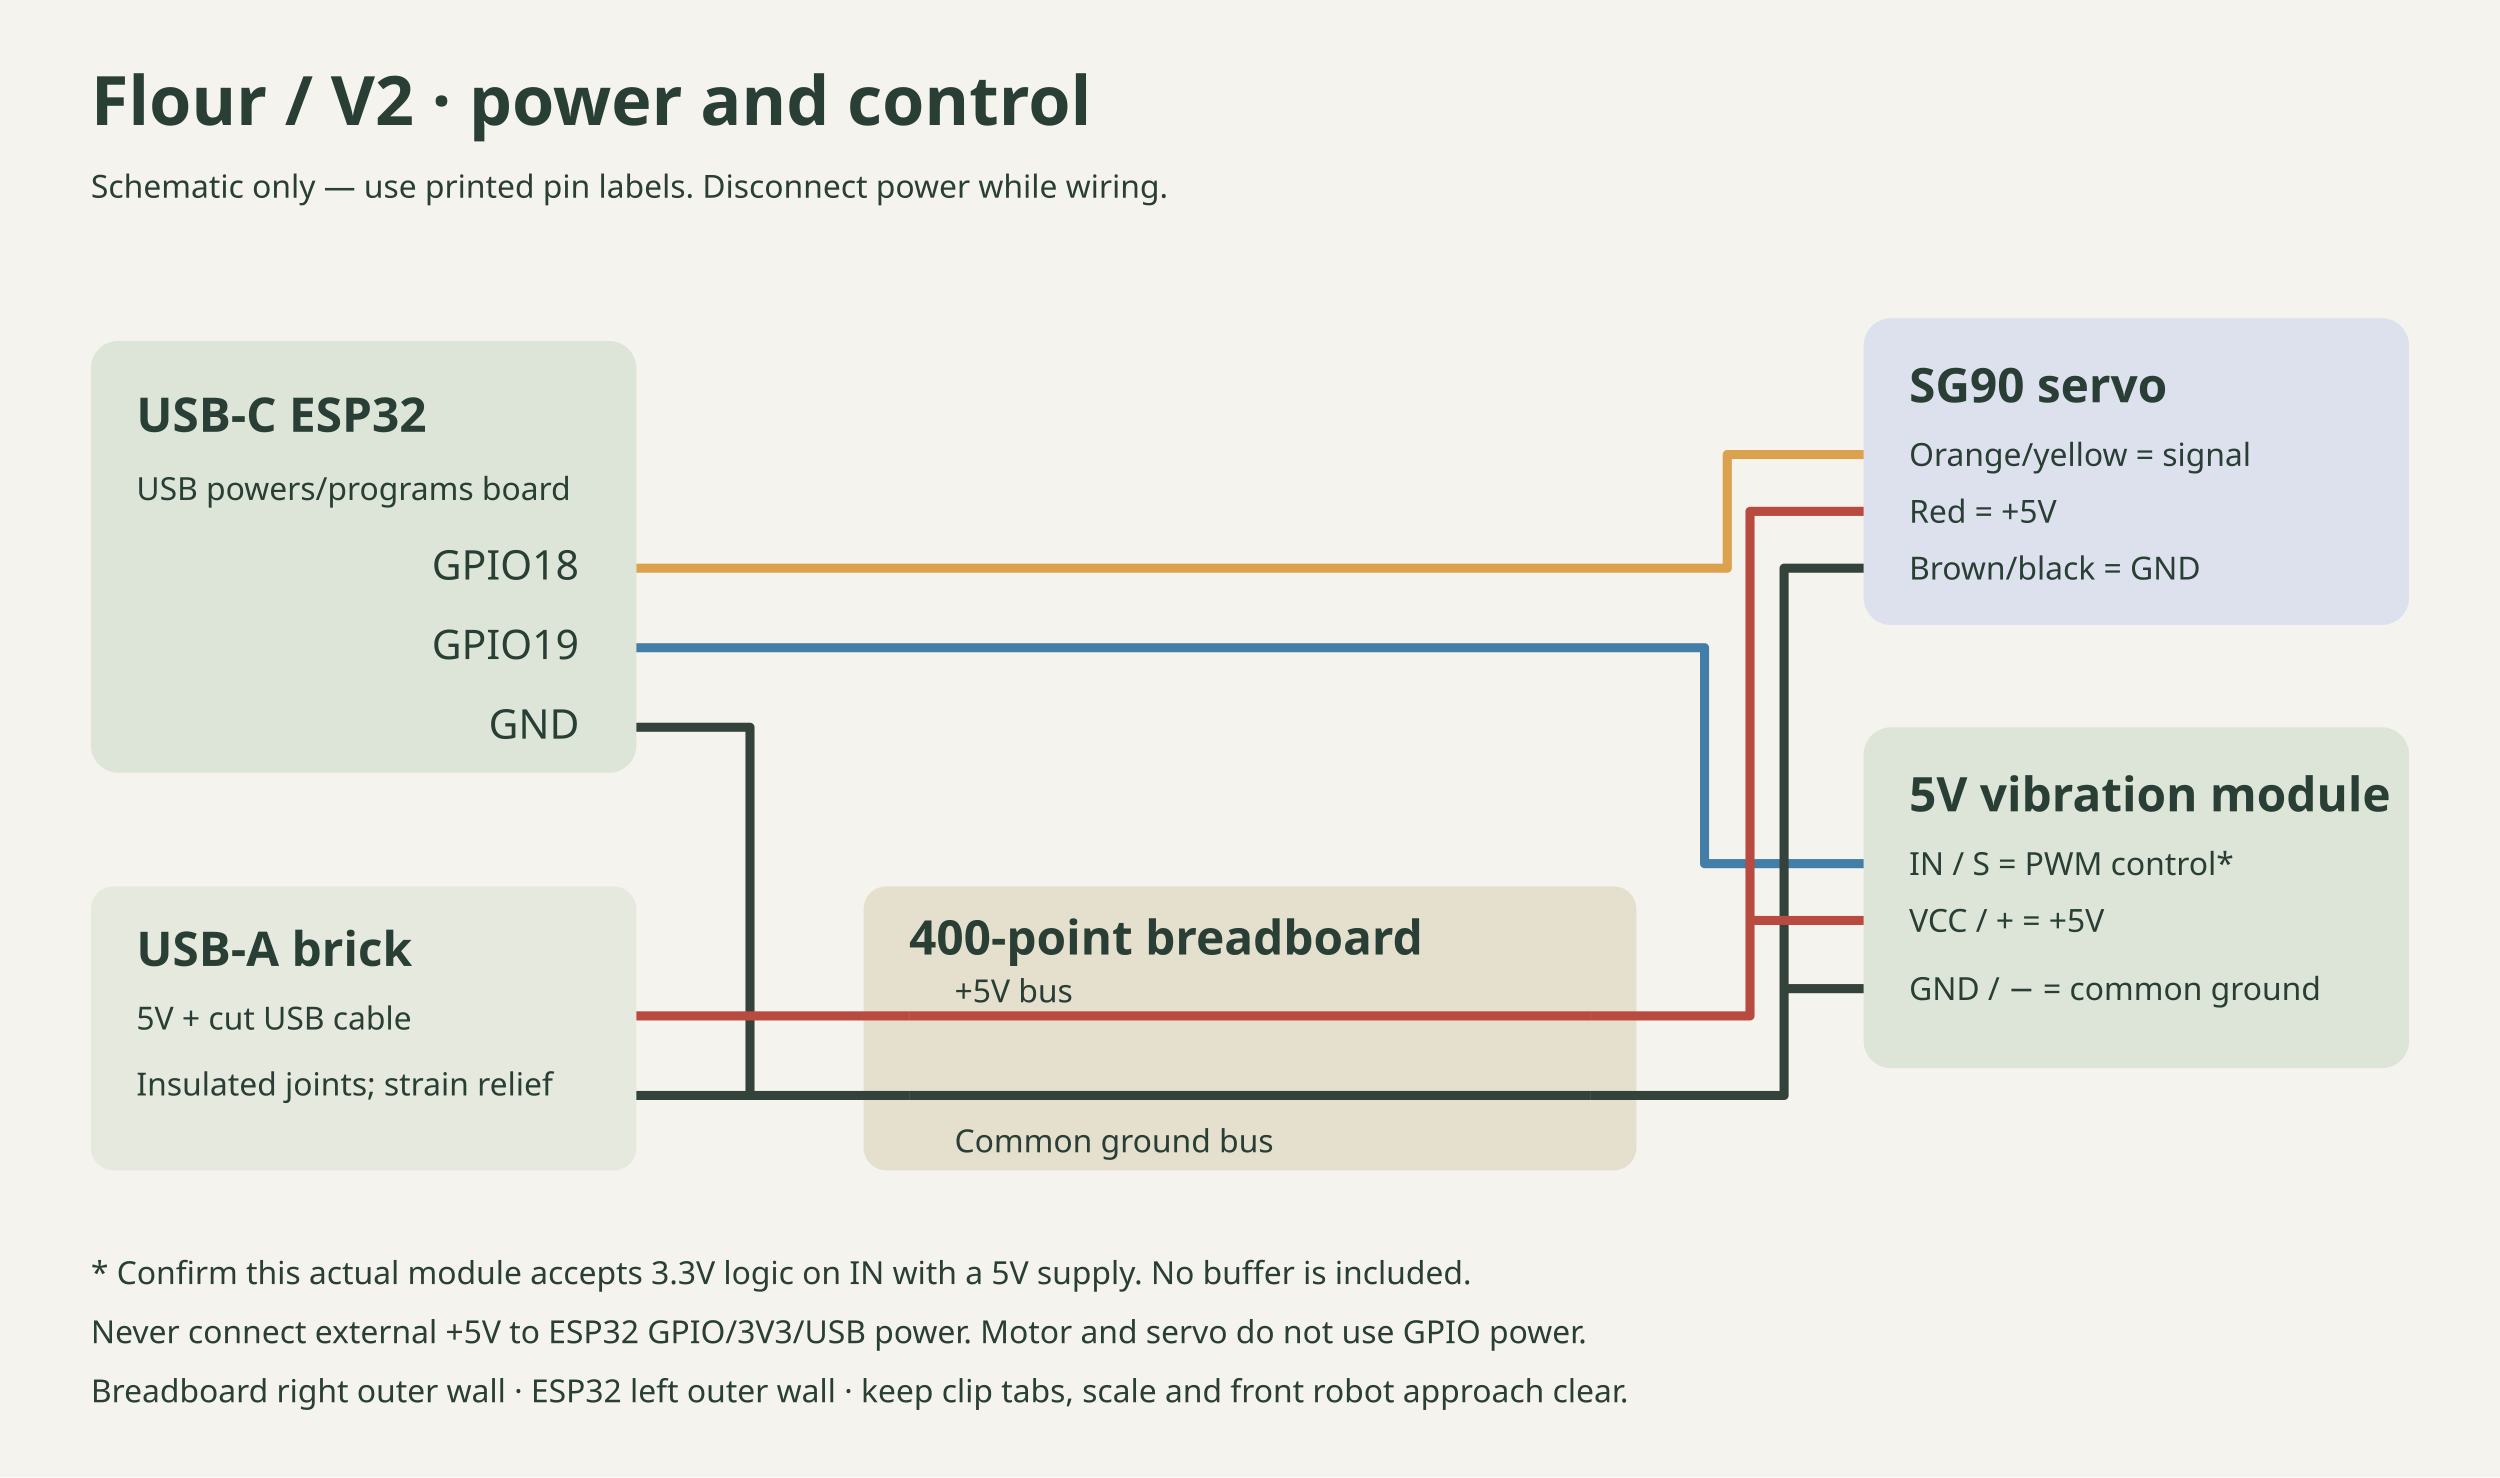
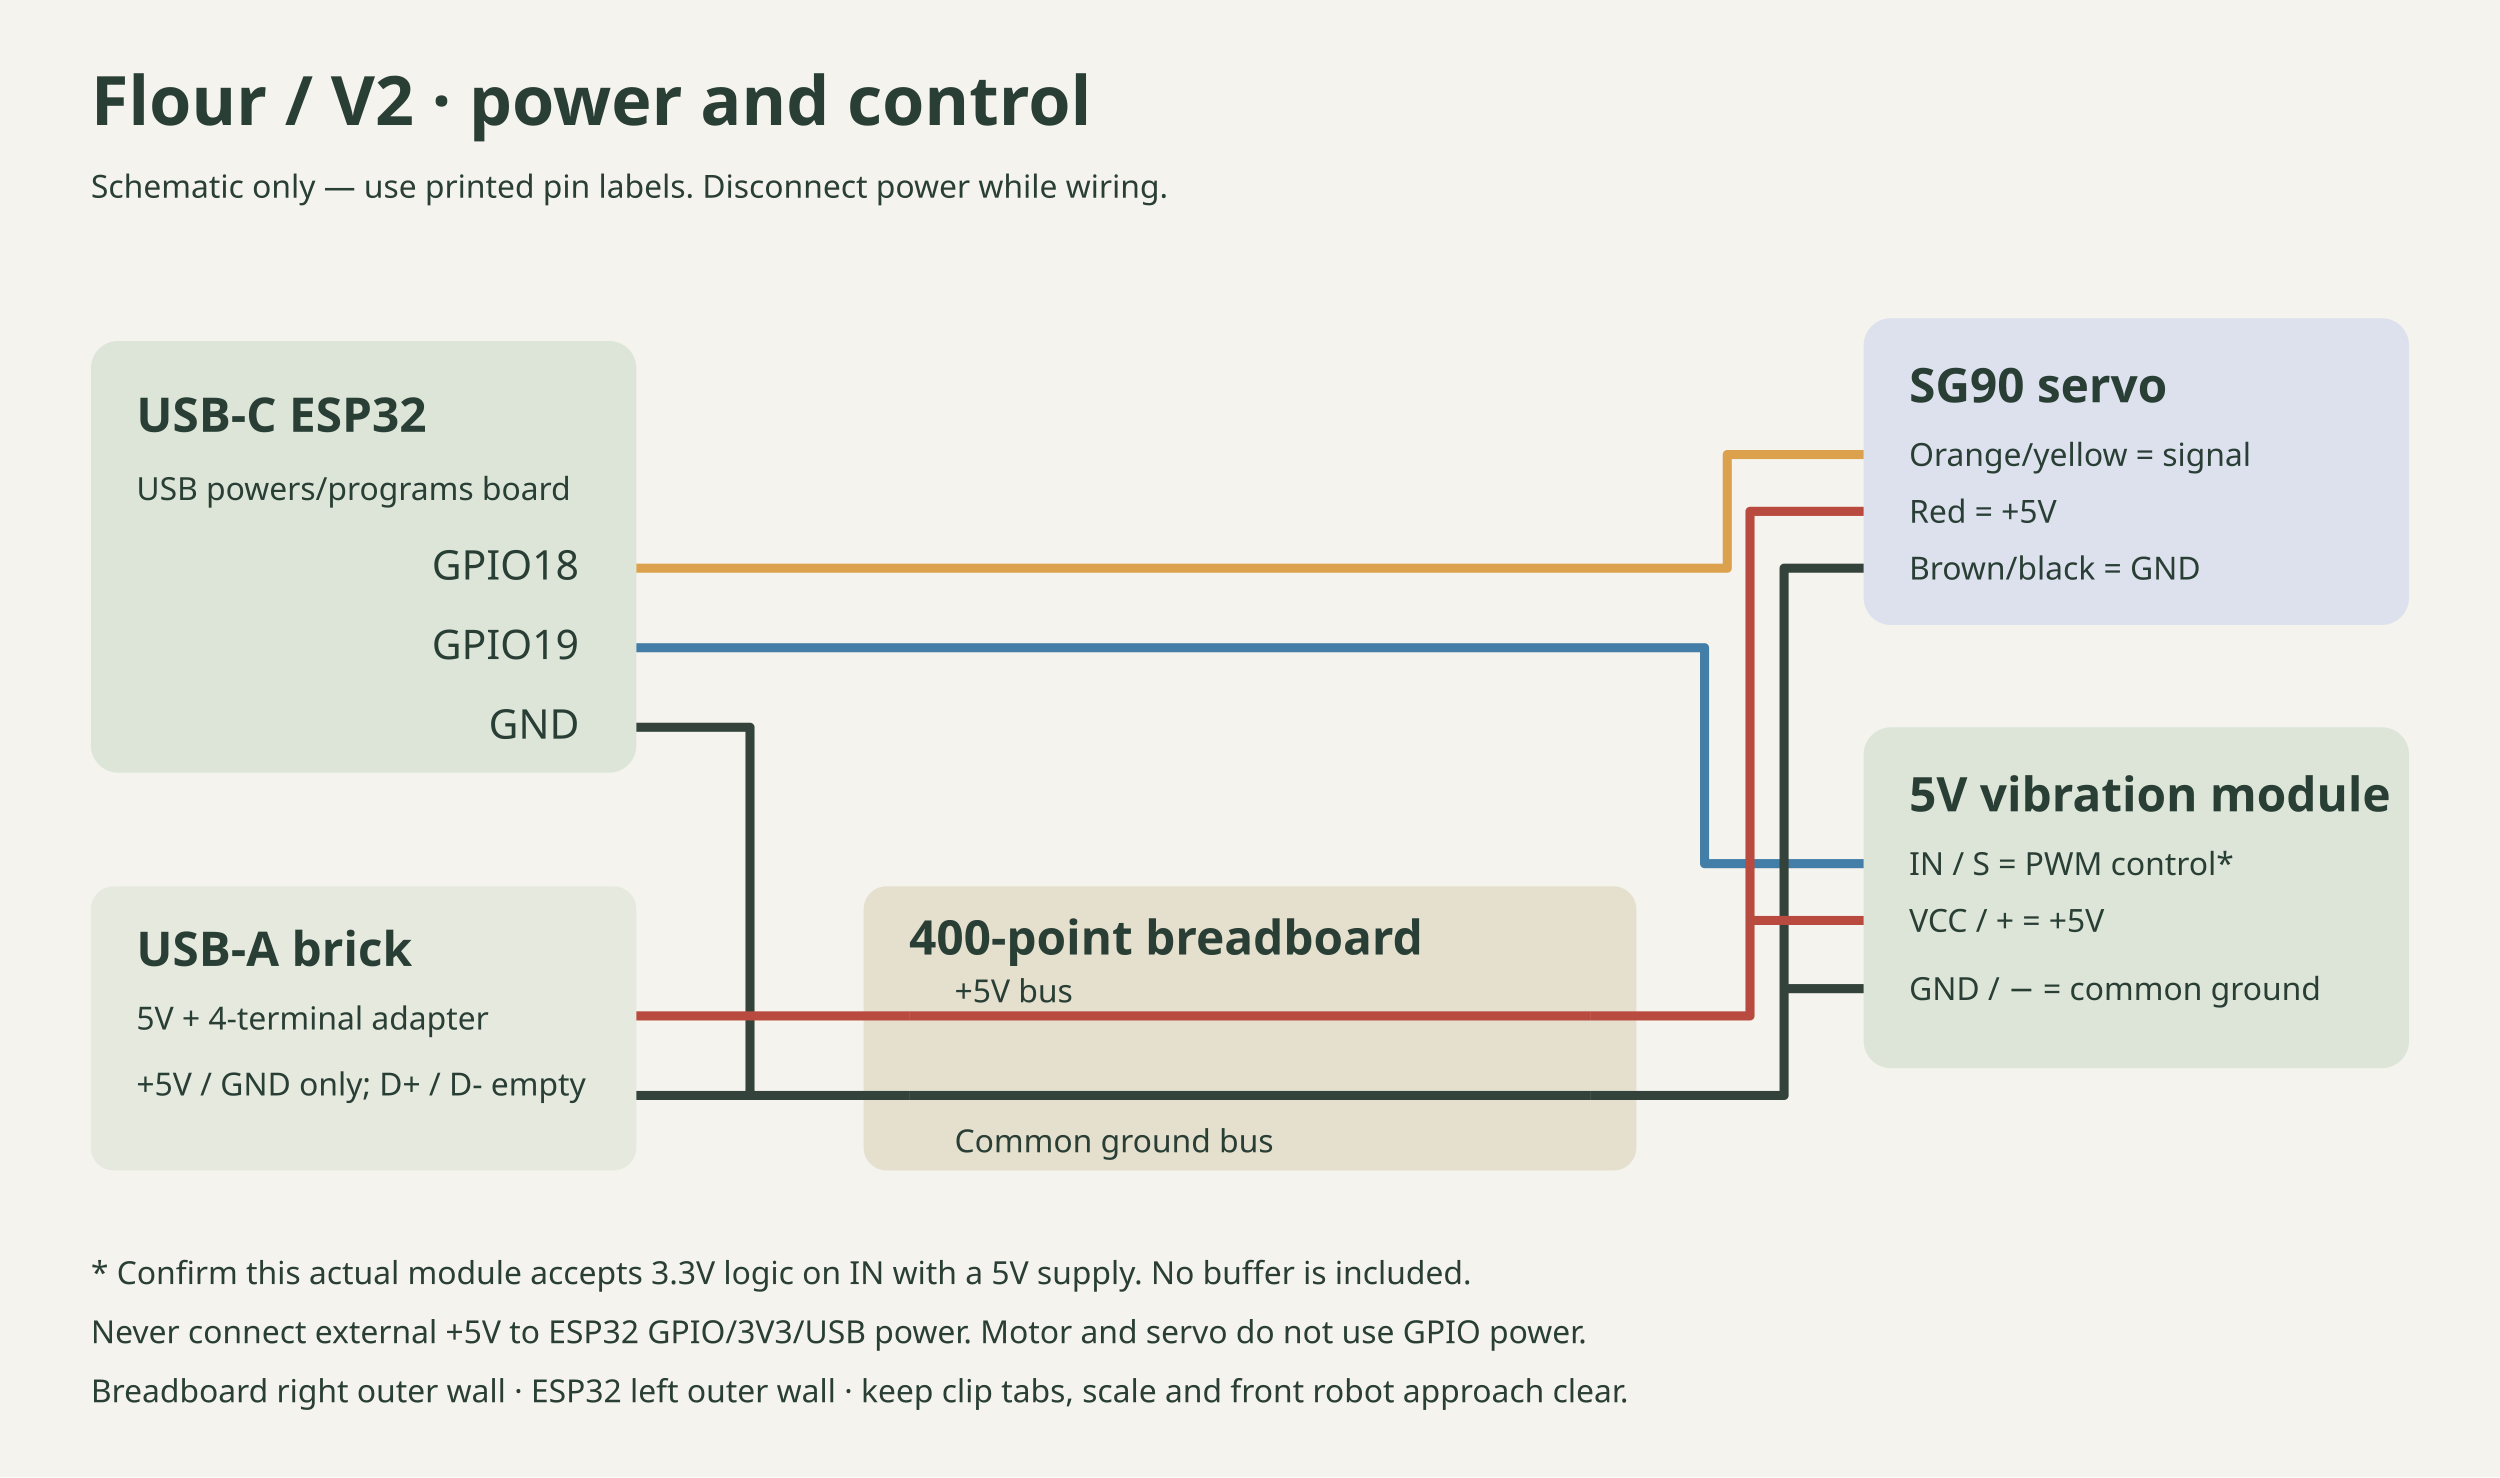
<svg xmlns="http://www.w3.org/2000/svg" width="1100" height="650" viewBox="0 0 1100 650">
  <style>text{font-family:system-ui,sans-serif;fill:#293e34;font-size:18px}.small{font-size:14px}.title{font-size:30px;font-weight:600}.label{font-size:21px;font-weight:600}.wire{fill:none;stroke-width:4;stroke-linejoin:round}.red{stroke:#b94a3f}.gnd{stroke:#33433c}.signal{stroke:#dca14d}.pwm{stroke:#437ea8}</style>
  <rect width="1100" height="650" fill="#f5f3ed" />
  <text x="40" y="55" class="title">Flour / V2 · power and control</text>
  <text x="40" y="87" class="small">Schematic only — use printed pin labels. Disconnect power while wiring.</text>
  <rect x="40" y="150" width="240" height="190" rx="12" fill="#dce5d7" />
  <text x="60" y="190" class="label">USB-C ESP32</text>
  <text x="60" y="220" class="small">USB powers/programs board</text>
  <text x="190" y="255">GPIO18</text>
  <text x="190" y="290">GPIO19</text>
  <text x="215" y="325">GND</text>
  <rect x="380" y="390" width="340" height="125" rx="10" fill="#e5dfce" />
  <text x="400" y="420" class="label">400-point breadboard</text>
  <path d="M400 447H700" class="wire red" />
  <path d="M400 482H700" class="wire gnd" />
  <text x="420" y="441" class="small">+5V bus</text>
  <text x="420" y="507" class="small">Common ground bus</text>
  <rect x="40" y="390" width="240" height="125" rx="10" fill="#e5e9de" />
  <text x="60" y="425" class="label">USB-A brick</text>
-   <text x="60" y="453" class="small">5V + cut USB cable</text>
-   <text x="60" y="482" class="small">Insulated joints; strain relief</text>
+   <text x="60" y="453" class="small">5V + 4-terminal adapter</text>
+   <text x="60" y="482" class="small">+5V / GND only; D+ / D- empty</text>
  <rect x="820" y="140" width="240" height="135" rx="12" fill="#dce1ed" />
  <text x="840" y="177" class="label">SG90 servo</text>
  <text x="840" y="205" class="small">Orange/yellow = signal</text>
  <text x="840" y="230" class="small">Red = +5V</text>
  <text x="840" y="255" class="small">Brown/black = GND</text>
  <rect x="820" y="320" width="240" height="150" rx="12" fill="#dce5d7" />
  <text x="840" y="357" class="label">5V vibration module</text>
  <text x="840" y="385" class="small">IN / S = PWM control*</text>
  <text x="840" y="410" class="small">VCC / + = +5V</text>
  <text x="840" y="440" class="small">GND / − = common ground</text>
  <path d="M280 250H760V200H820" class="wire signal" />
  <path d="M280 285H750V380H820" class="wire pwm" />
  <path d="M280 320H330V482H400M280 482H400M700 482H785V250H820M785 435H820" class="wire gnd" />
  <path d="M280 447H400M700 447H770V225H820M770 405H820" class="wire red" />
  <text x="40" y="565" class="small">* Confirm this actual module accepts 3.3V logic on IN with a 5V supply. No buffer is included.</text>
  <text x="40" y="591" class="small">Never connect external +5V to ESP32 GPIO/3V3/USB power. Motor and servo do not use GPIO power.</text>
  <text x="40" y="617" class="small">Breadboard right outer wall · ESP32 left outer wall · keep clip tabs, scale and front robot approach clear.</text>
</svg>
